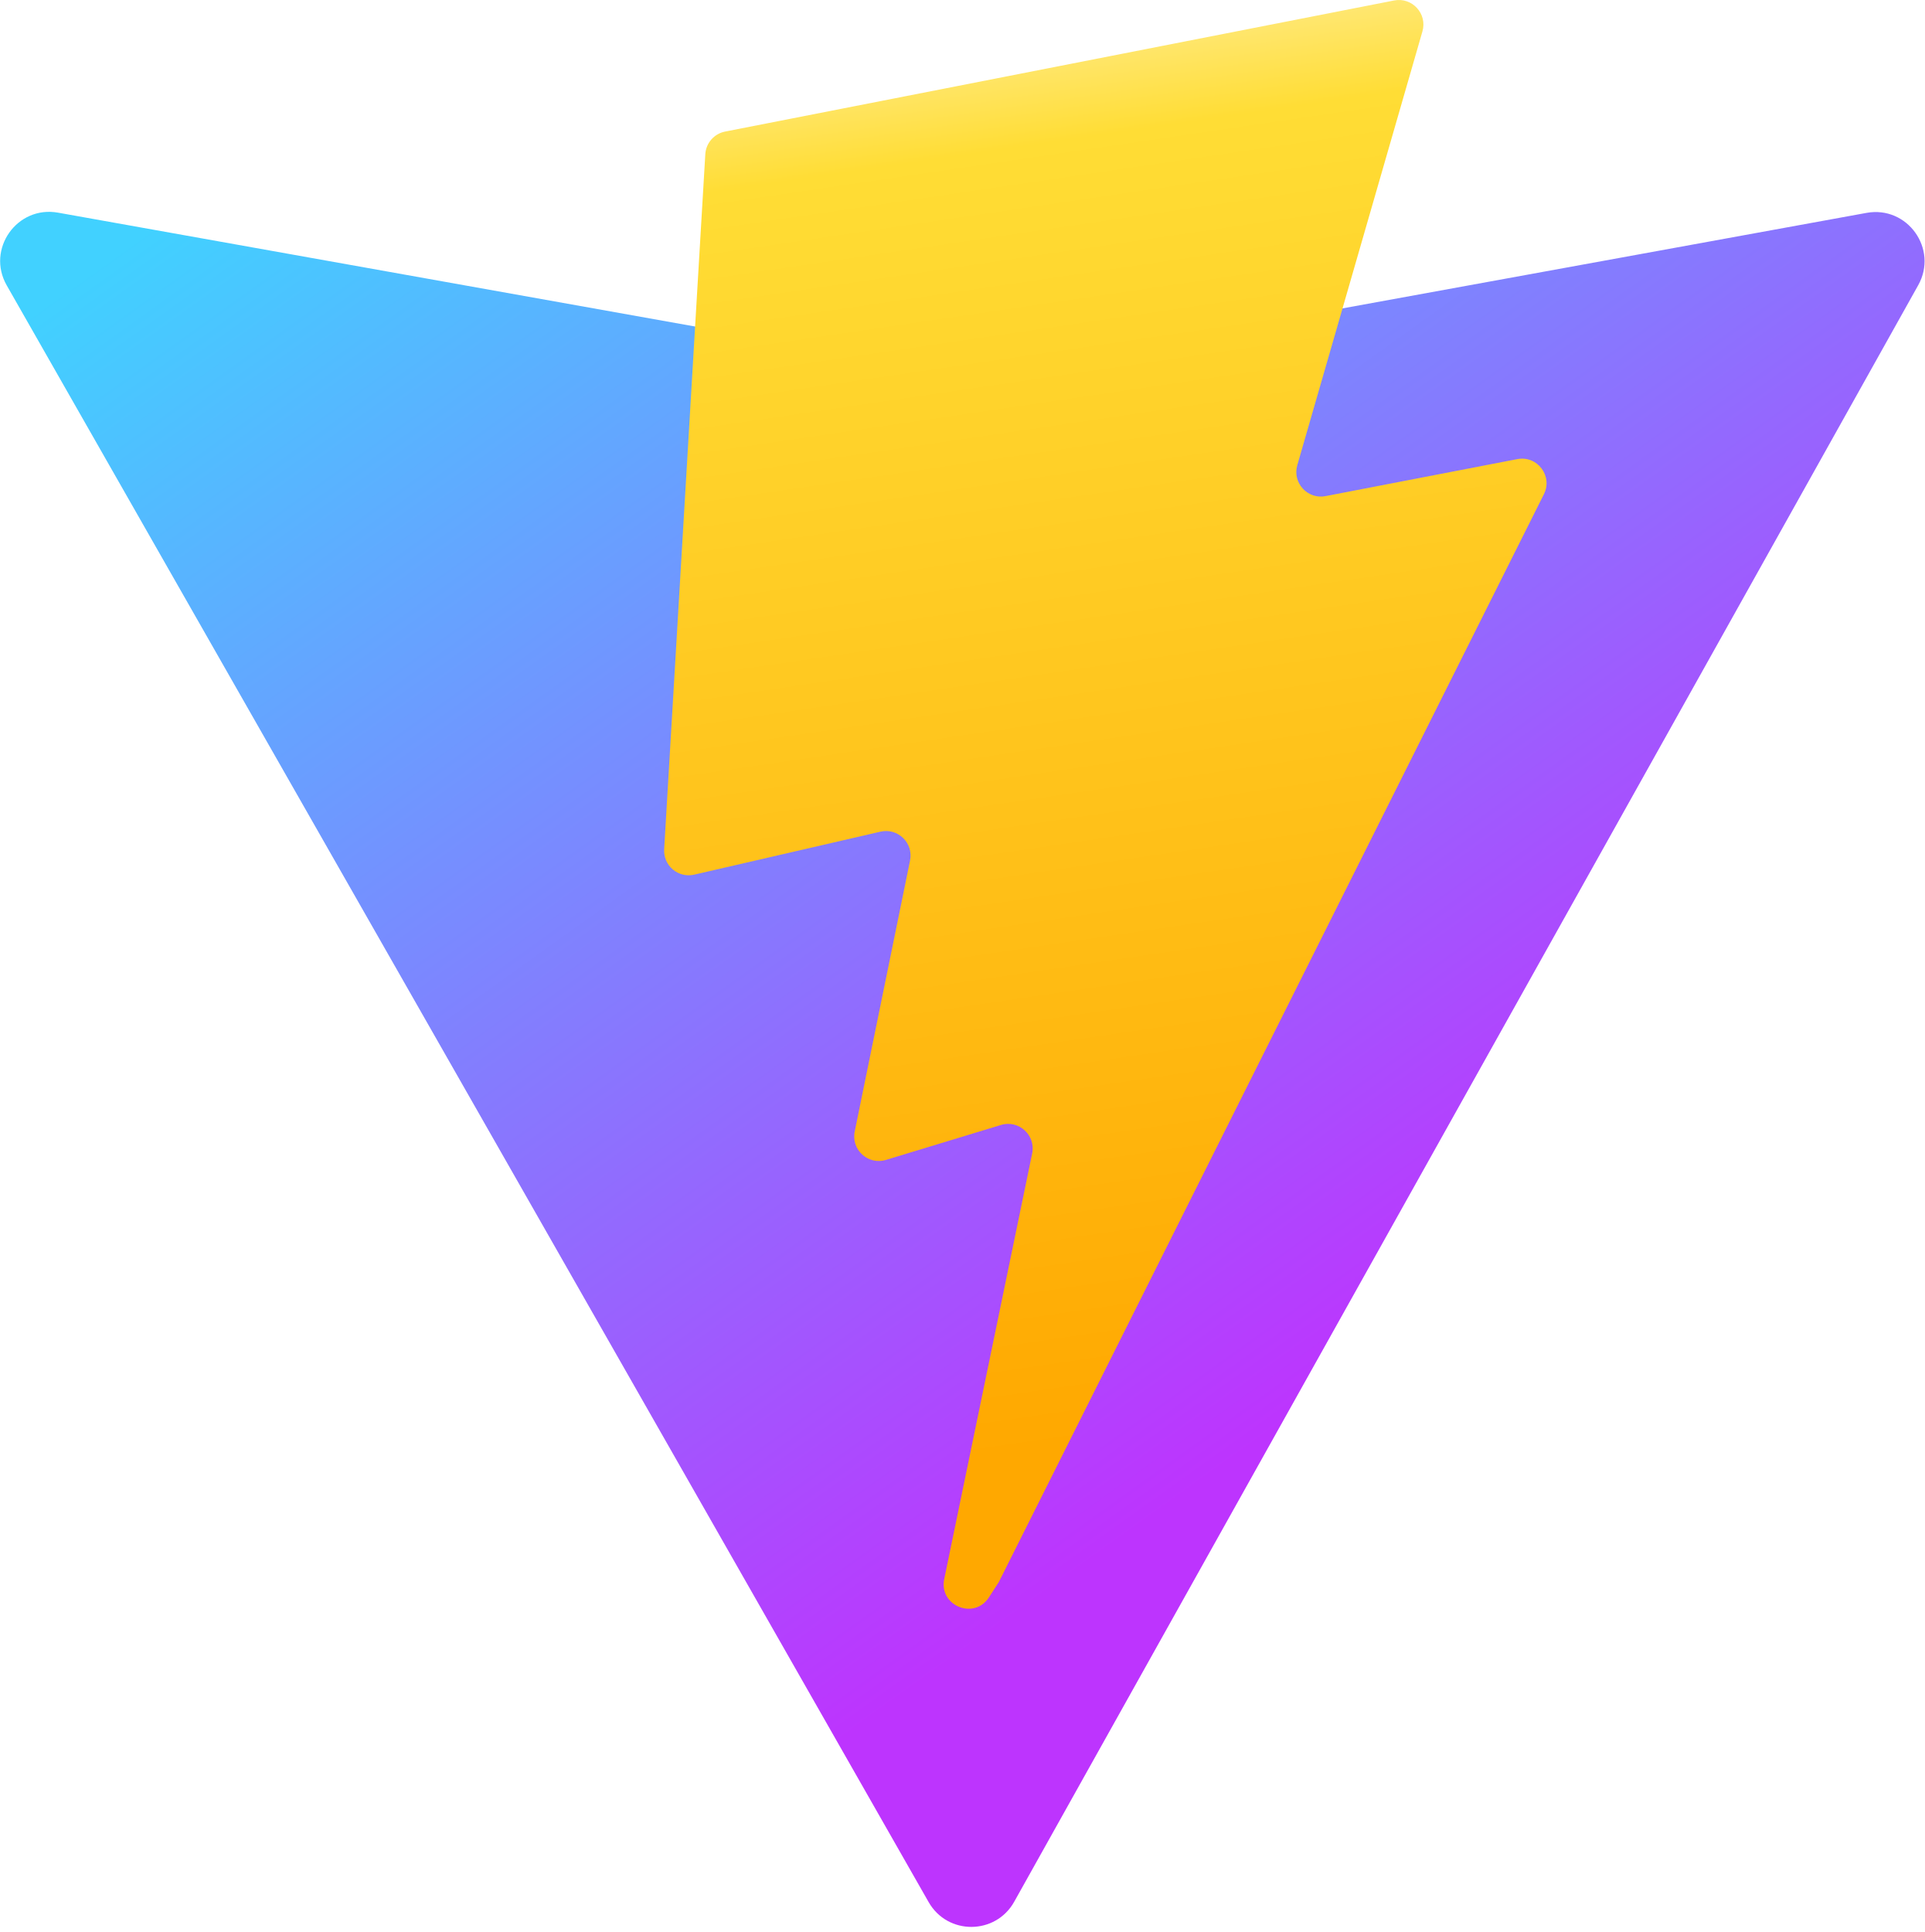
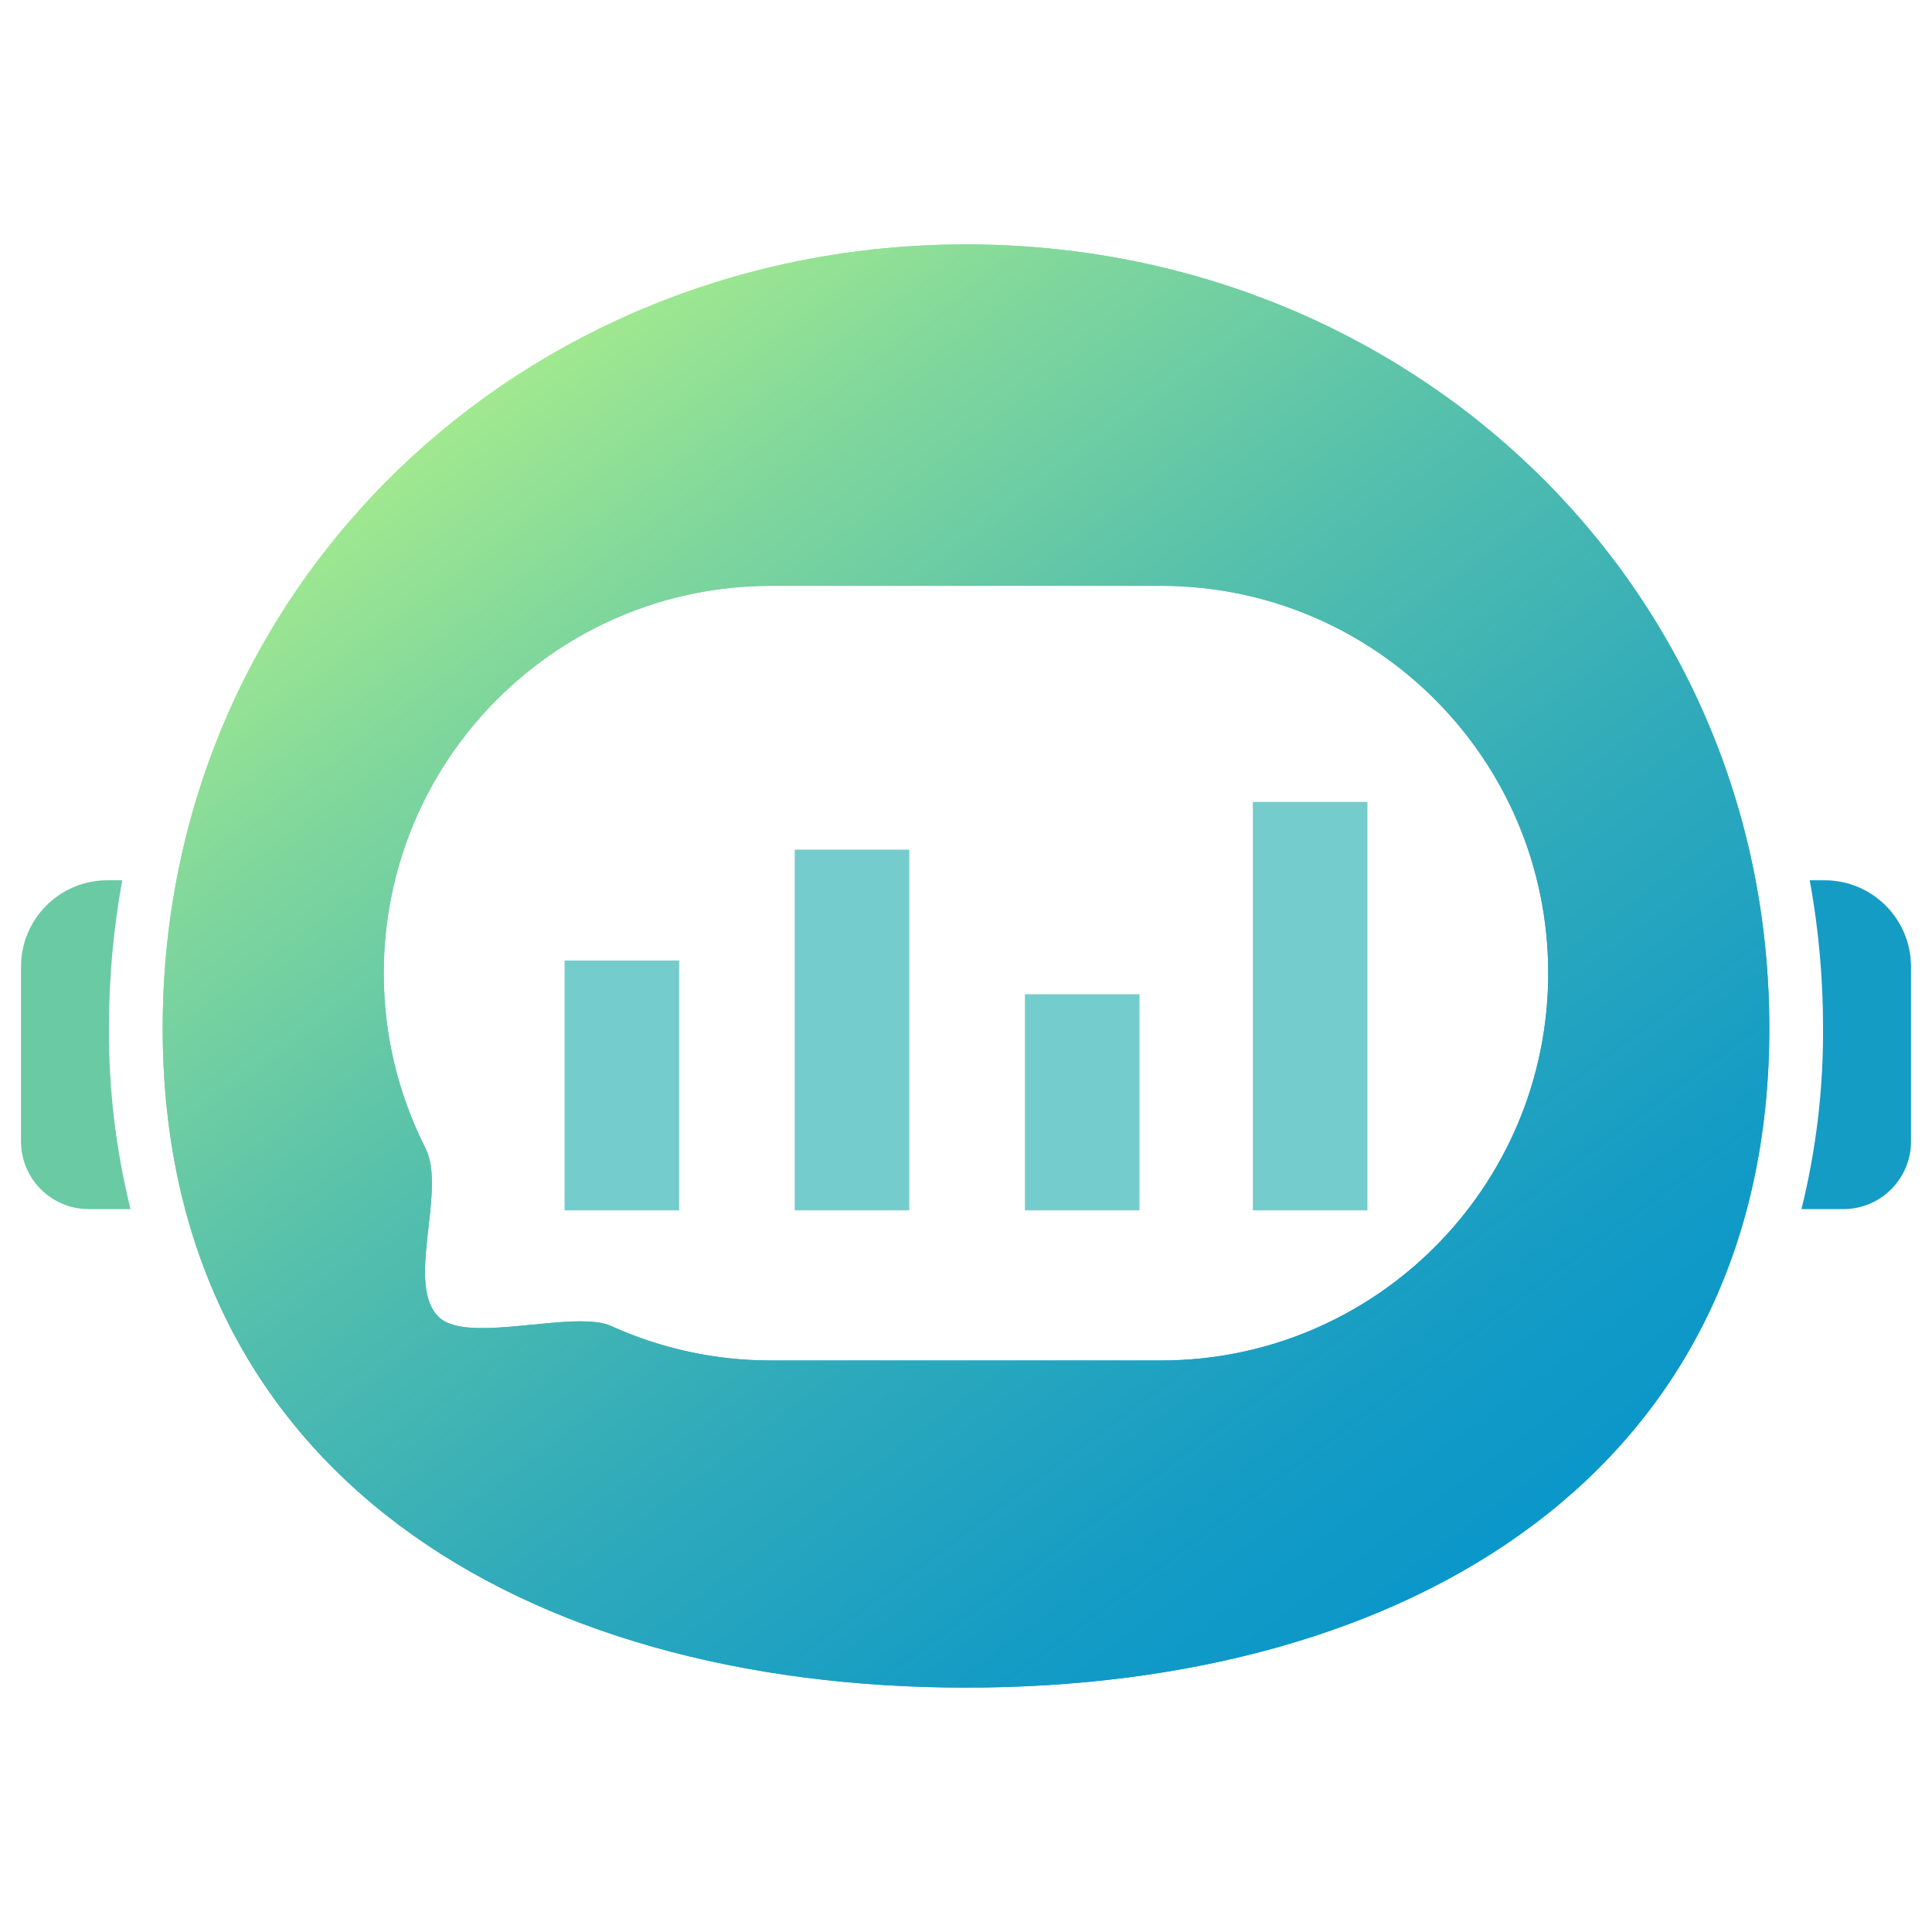
- <svg xmlns="http://www.w3.org/2000/svg" aria-hidden="true" role="img" class="iconify iconify--logos" width="31.88" height="32" preserveAspectRatio="xMidYMid meet" viewBox="0 0 256 257">
+ <svg xmlns="http://www.w3.org/2000/svg" id="layer_1" data-name="layer 1" viewBox="0 0 400 400">
  <defs>
-     <linearGradient id="IconifyId1813088fe1fbc01fb466" x1="-.828%" x2="57.636%" y1="7.652%" y2="78.411%">
-       <stop offset="0%" stop-color="#41D1FF" />
-       <stop offset="100%" stop-color="#BD34FE" />
-     </linearGradient>
-     <linearGradient id="IconifyId1813088fe1fbc01fb467" x1="43.376%" x2="50.316%" y1="2.242%" y2="89.03%">
-       <stop offset="0%" stop-color="#FFEA83" />
-       <stop offset="8.333%" stop-color="#FFDD35" />
-       <stop offset="100%" stop-color="#FFA800" />
+     <style>.cls-1{fill:#149cc5;}.cls-2{fill:#69caa4;}.cls-3{fill:url(#unnamed_gradient_19);}.cls-4{fill:#75cccc;}</style>
+     <linearGradient id="unnamed_gradient_19" x1="88.669" y1="59.213" x2="334.656" y2="389.988" gradientUnits="userSpaceOnUse">
+       <stop offset="0" stop-color="#b2f288" />
+       <stop offset="0.181" stop-color="#80d79c" />
+       <stop offset="0.371" stop-color="#52bead" />
+       <stop offset="0.554" stop-color="#2faabb" />
+       <stop offset="0.724" stop-color="#159cc5" />
+       <stop offset="0.878" stop-color="#0594cb" />
+       <stop offset="1" stop-color="#0091cd" />
    </linearGradient>
  </defs>
-   <path fill="url(#IconifyId1813088fe1fbc01fb466)" d="M255.153 37.938L134.897 252.976c-2.483 4.44-8.862 4.466-11.382.048L.875 37.958c-2.746-4.814 1.371-10.646 6.827-9.67l120.385 21.517a6.537 6.537 0 0 0 2.322-.004l117.867-21.483c5.438-.991 9.574 4.796 6.877 9.62Z" />
-   <path fill="url(#IconifyId1813088fe1fbc01fb467)" d="M185.432.063L96.44 17.501a3.268 3.268 0 0 0-2.634 3.014l-5.474 92.456a3.268 3.268 0 0 0 3.997 3.378l24.777-5.718c2.318-.535 4.413 1.507 3.936 3.838l-7.361 36.047c-.495 2.426 1.782 4.5 4.151 3.78l15.304-4.649c2.372-.72 4.652 1.36 4.15 3.788l-11.698 56.621c-.732 3.542 3.979 5.473 5.943 2.437l1.313-2.028l72.516-144.72c1.215-2.423-.88-5.186-3.54-4.672l-25.505 4.922c-2.396.462-4.435-1.77-3.759-4.114l16.646-57.705c.677-2.35-1.37-4.583-3.769-4.113Z" />
+   <path class="cls-1" d="M377.77,182.253h-3.078a170.568,170.568,0,0,1,2.752,30.636,152.429,152.429,0,0,1-4.472,37.444h8.676a14,14,0,0,0,14-14v-36.2A17.879,17.879,0,0,0,377.77,182.253Z" />
+   <path class="cls-2" d="M22.555,212.889a170.659,170.659,0,0,1,2.752-30.636H22.23A17.879,17.879,0,0,0,4.352,200.132v36.2a14,14,0,0,0,14,14h8.676A152.38,152.38,0,0,1,22.555,212.889Z" />
+   <path class="cls-3" d="M200,50.6c-91.855,0-166.317,70.431-166.317,162.286S108.146,349.4,200,349.4,366.316,304.744,366.316,212.89,291.854,50.6,200,50.6Zm40.353,231.071H159.647a79.892,79.892,0,0,1-33.12-7.138c-7.515-3.412-29.437,3.755-35.5-1.692-7.347-6.6,1.56-26.251-2.95-35.147a79.849,79.849,0,0,1-8.624-36.215h0a80.191,80.191,0,0,1,80.191-80.191h80.707a80.191,80.191,0,0,1,80.191,80.191h0A80.192,80.192,0,0,1,240.354,281.675Z" />
+   <path class="cls-3" d="M200,50.6c-91.855,0-166.317,70.431-166.317,162.286S108.146,349.4,200,349.4,366.316,304.744,366.316,212.89,291.854,50.6,200,50.6Zm40.353,231.071H159.647a79.892,79.892,0,0,1-33.12-7.138c-7.515-3.412-29.437,3.755-35.5-1.692-7.347-6.6,1.56-26.251-2.95-35.147a79.849,79.849,0,0,1-8.624-36.215h0a80.191,80.191,0,0,1,80.191-80.191h80.707a80.191,80.191,0,0,1,80.191,80.191h0A80.192,80.192,0,0,1,240.354,281.675Z" />
+   <rect class="cls-4" x="116.887" y="198.867" width="23.721" height="51.728" />
+   <rect class="cls-4" x="164.542" y="175.91" width="23.721" height="74.685" />
+   <rect class="cls-4" x="212.197" y="205.841" width="23.721" height="44.754" />
+   <rect class="cls-4" x="259.392" y="166.029" width="23.721" height="84.566" />
</svg>
